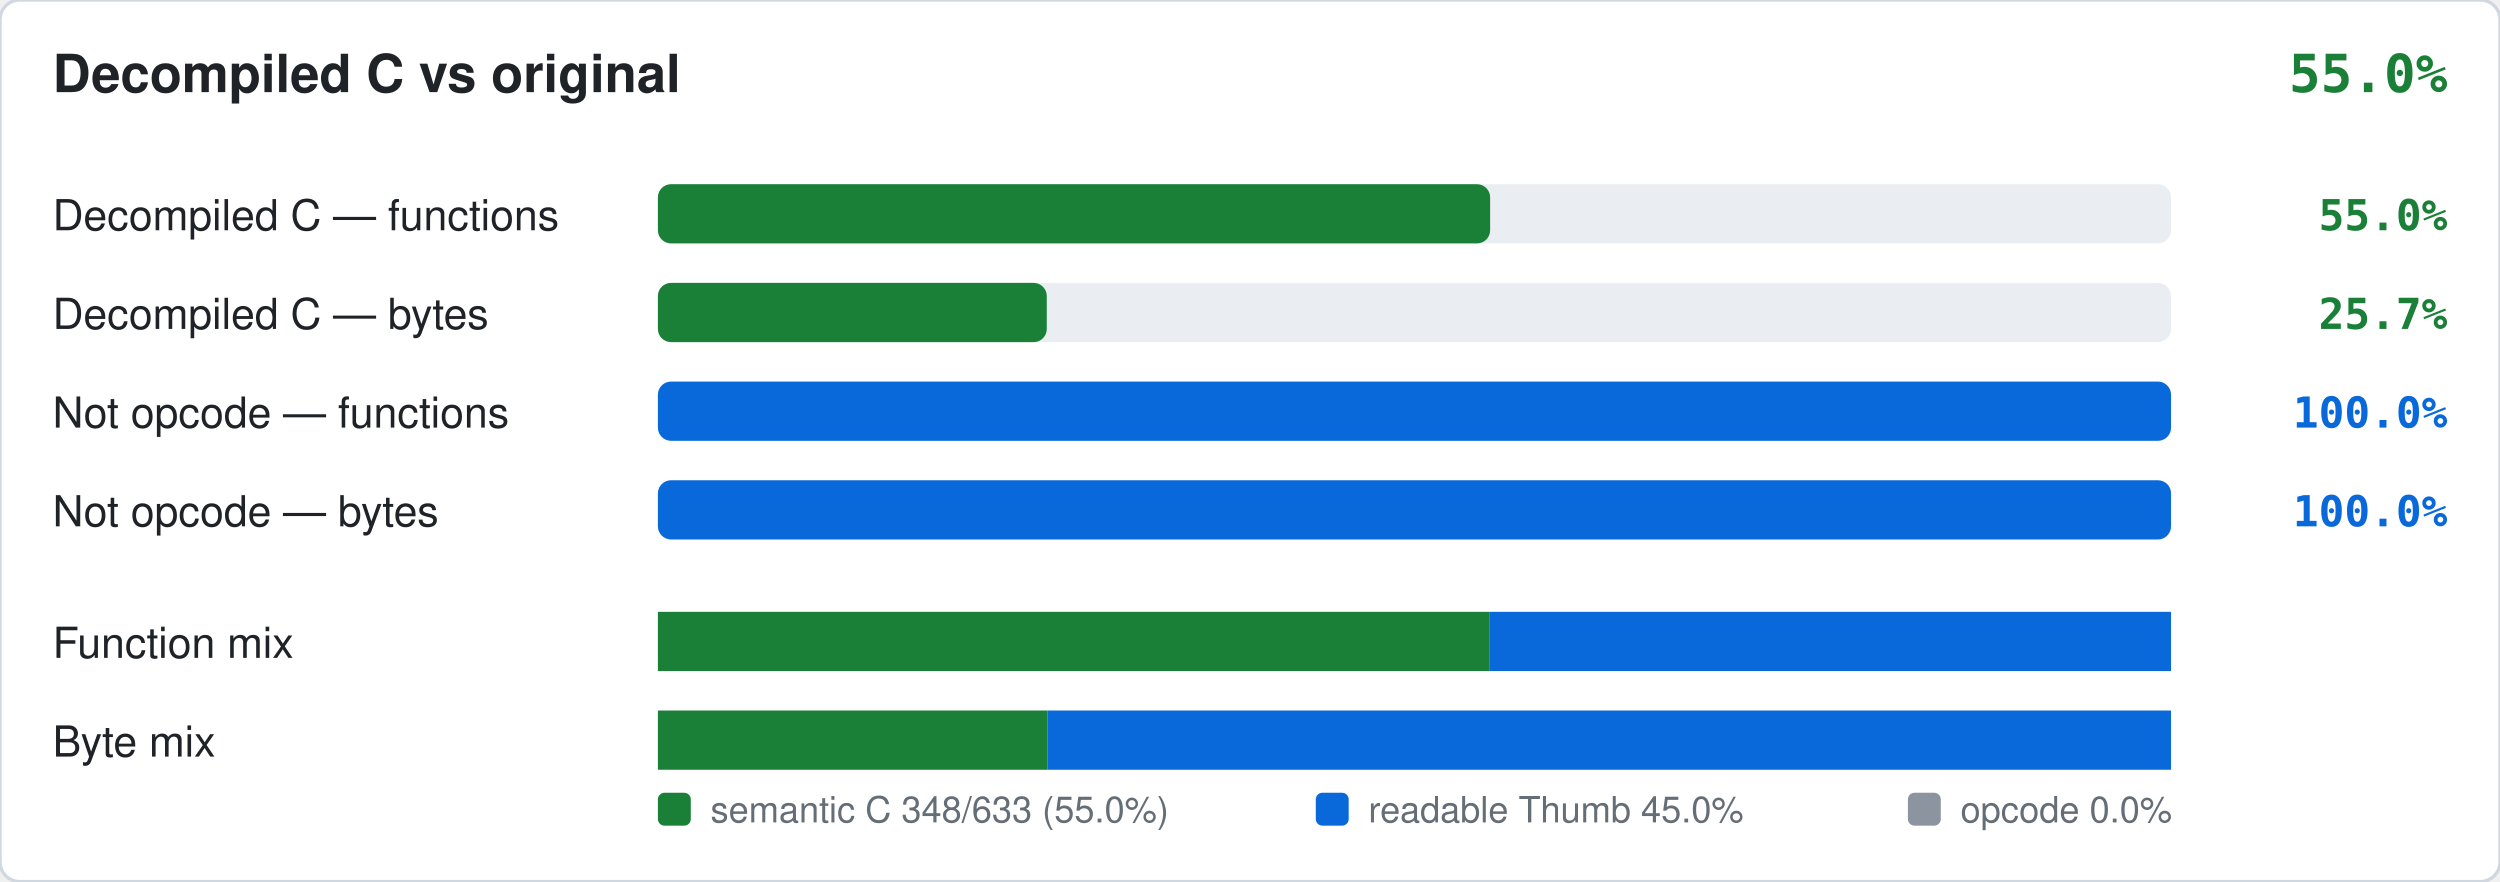
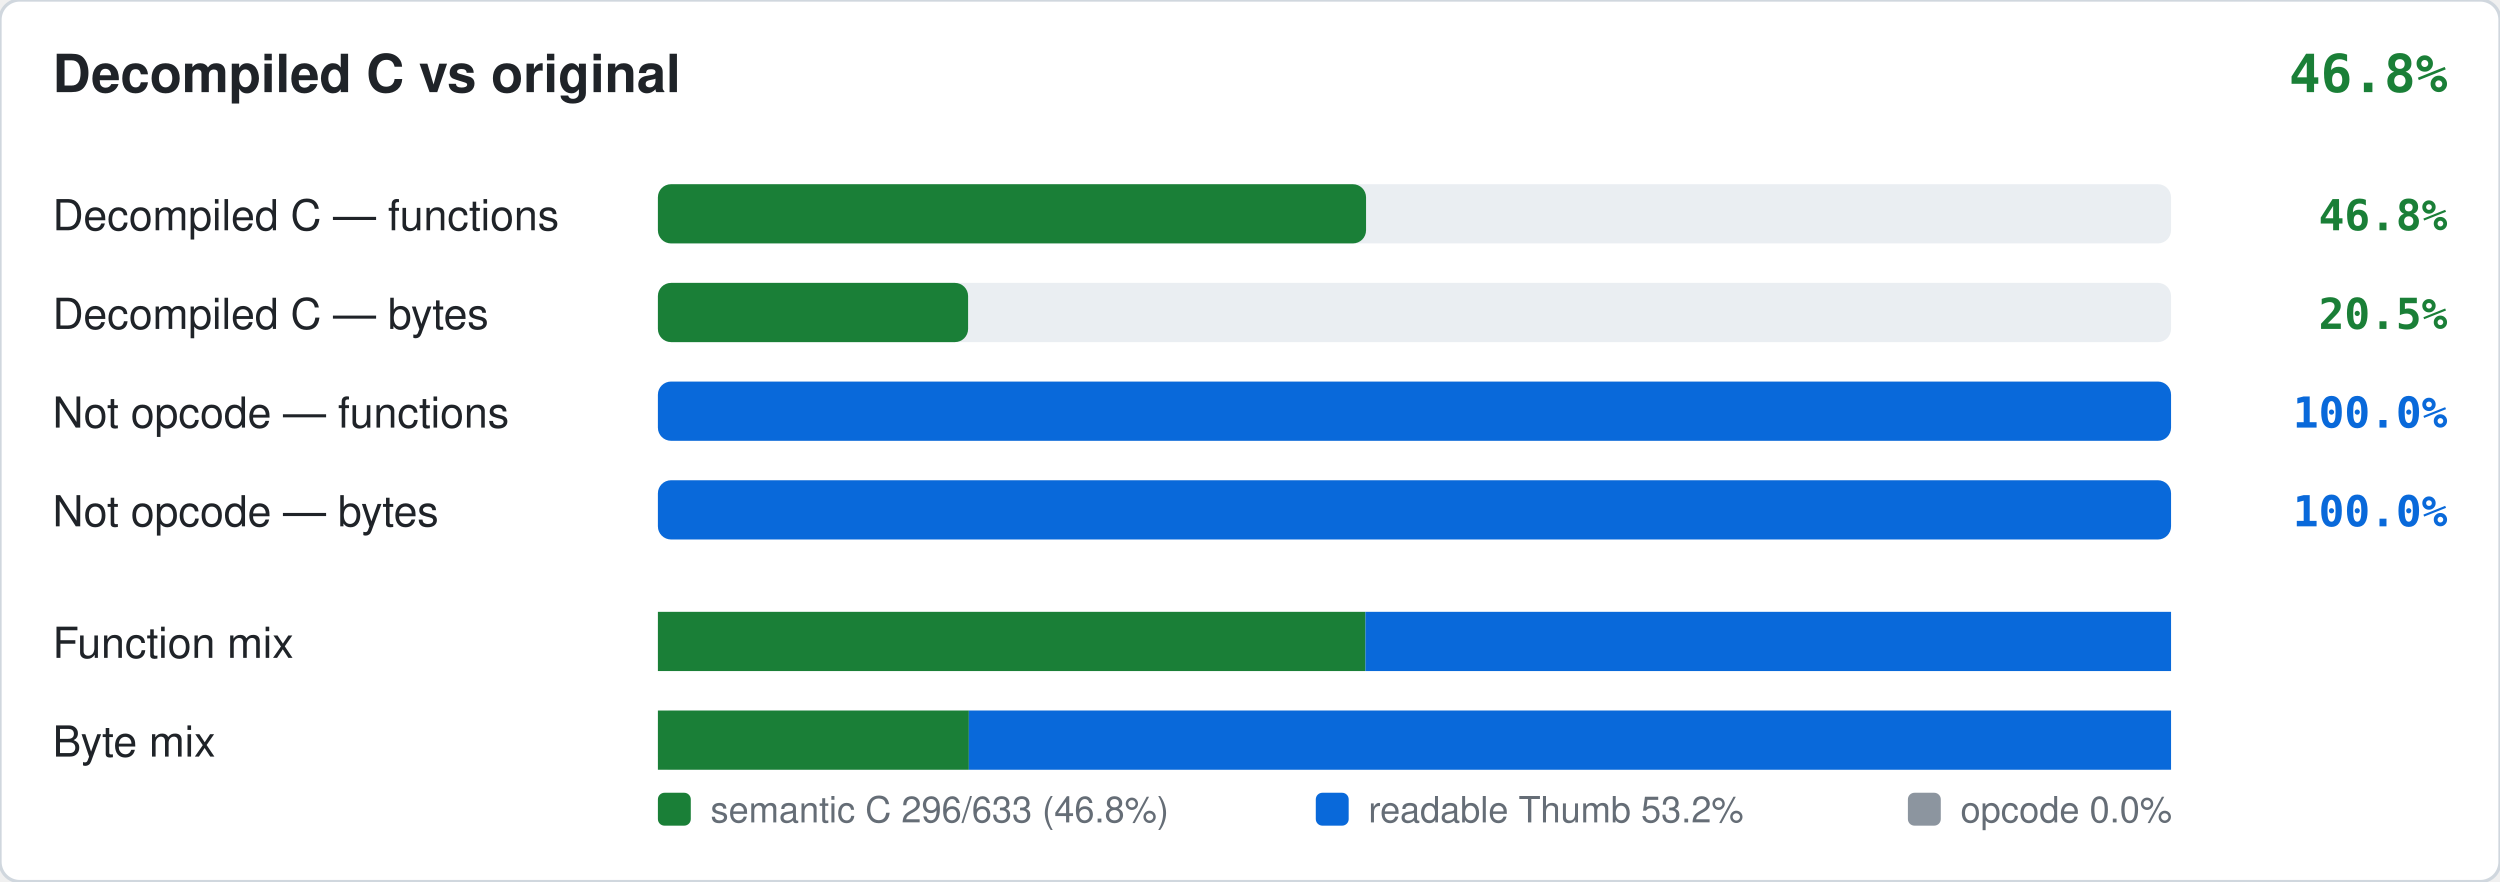
- <svg xmlns="http://www.w3.org/2000/svg" width="760" height="268" viewBox="0 0 760 268" role="img" aria-label="Decompiled C 55.0% functions, 25.7% bytes (348/633, 23,238/90,272)">
+ <svg xmlns="http://www.w3.org/2000/svg" width="760" height="268" viewBox="0 0 760 268" role="img" aria-label="Decompiled C 46.8% functions, 20.5% bytes (296/633, 18,550/90,272)">
  <rect width="760" height="268" rx="6" fill="#ffffff" stroke="#d0d7de" />
  <text x="16" y="28" font-family="-apple-system,BlinkMacSystemFont,Segoe UI,Helvetica,Arial,sans-serif" font-size="16" font-weight="600" fill="#1f2328">Decompiled C vs original</text>
-   <text x="744" y="28" text-anchor="end" font-family="ui-monospace,SFMono-Regular,Menlo,Consolas,monospace" font-size="16" font-weight="700" fill="#1a7f37">55.0%</text>
+   <text x="744" y="28" text-anchor="end" font-family="ui-monospace,SFMono-Regular,Menlo,Consolas,monospace" font-size="16" font-weight="700" fill="#1a7f37">46.8%</text>
  <text x="16" y="70" font-family="-apple-system,BlinkMacSystemFont,Segoe UI,Helvetica,Arial,sans-serif" font-size="13" fill="#1f2328">Decompiled C — functions</text>
  <rect x="200.00" y="56.00" width="460.00" height="18.00" rx="4" fill="#eaeef2" />
-   <rect x="200.00" y="56.00" width="253.00" height="18.00" rx="4" fill="#1a7f37" />
-   <text x="744" y="70" text-anchor="end" font-family="ui-monospace,SFMono-Regular,Menlo,Consolas,monospace" font-size="13" font-weight="700" fill="#1a7f37">55.0%</text>
+   <rect x="200.00" y="56.00" width="215.28" height="18.00" rx="4" fill="#1a7f37" />
+   <text x="744" y="70" text-anchor="end" font-family="ui-monospace,SFMono-Regular,Menlo,Consolas,monospace" font-size="13" font-weight="700" fill="#1a7f37">46.8%</text>
  <text x="16" y="100" font-family="-apple-system,BlinkMacSystemFont,Segoe UI,Helvetica,Arial,sans-serif" font-size="13" fill="#1f2328">Decompiled C — bytes</text>
  <rect x="200.00" y="86.00" width="460.00" height="18.00" rx="4" fill="#eaeef2" />
-   <rect x="200.00" y="86.00" width="118.22" height="18.00" rx="4" fill="#1a7f37" />
-   <text x="744" y="100" text-anchor="end" font-family="ui-monospace,SFMono-Regular,Menlo,Consolas,monospace" font-size="13" font-weight="700" fill="#1a7f37">25.7%</text>
+   <rect x="200.00" y="86.00" width="94.30" height="18.00" rx="4" fill="#1a7f37" />
+   <text x="744" y="100" text-anchor="end" font-family="ui-monospace,SFMono-Regular,Menlo,Consolas,monospace" font-size="13" font-weight="700" fill="#1a7f37">20.5%</text>
  <text x="16" y="130" font-family="-apple-system,BlinkMacSystemFont,Segoe UI,Helvetica,Arial,sans-serif" font-size="13" fill="#1f2328">Not opcode — functions</text>
  <rect x="200.00" y="116.00" width="460.00" height="18.00" rx="4" fill="#eaeef2" />
  <rect x="200.00" y="116.00" width="460.00" height="18.00" rx="4" fill="#0969da" />
  <text x="744" y="130" text-anchor="end" font-family="ui-monospace,SFMono-Regular,Menlo,Consolas,monospace" font-size="13" font-weight="700" fill="#0969da">100.0%</text>
  <text x="16" y="160" font-family="-apple-system,BlinkMacSystemFont,Segoe UI,Helvetica,Arial,sans-serif" font-size="13" fill="#1f2328">Not opcode — bytes</text>
  <rect x="200.00" y="146.00" width="460.00" height="18.00" rx="4" fill="#eaeef2" />
  <rect x="200.00" y="146.00" width="460.00" height="18.00" rx="4" fill="#0969da" />
  <text x="744" y="160" text-anchor="end" font-family="ui-monospace,SFMono-Regular,Menlo,Consolas,monospace" font-size="13" font-weight="700" fill="#0969da">100.0%</text>
  <text x="16" y="200" font-family="-apple-system,BlinkMacSystemFont,Segoe UI,Helvetica,Arial,sans-serif" font-size="13" fill="#1f2328">Function mix</text>
  <rect x="200.00" y="186.00" width="460.00" height="18.00" rx="4" fill="#eaeef2" />
-   <rect x="200.00" y="186.00" width="252.89" height="18.00" fill="#1a7f37" />
-   <rect x="452.89" y="186.00" width="207.11" height="18.00" fill="#0969da" />
+   <rect x="200.00" y="186.00" width="215.10" height="18.00" fill="#1a7f37" />
+   <rect x="415.10" y="186.00" width="244.90" height="18.00" fill="#0969da" />
  <text x="16" y="230" font-family="-apple-system,BlinkMacSystemFont,Segoe UI,Helvetica,Arial,sans-serif" font-size="13" fill="#1f2328">Byte mix</text>
  <rect x="200.00" y="216.00" width="460.00" height="18.00" rx="4" fill="#eaeef2" />
-   <rect x="200.00" y="216.00" width="118.41" height="18.00" fill="#1a7f37" />
-   <rect x="318.41" y="216.00" width="341.59" height="18.00" fill="#0969da" />
+   <rect x="200.00" y="216.00" width="94.53" height="18.00" fill="#1a7f37" />
+   <rect x="294.53" y="216.00" width="365.47" height="18.00" fill="#0969da" />
  <rect x="200" y="241" width="10" height="10" rx="2" fill="#1a7f37" />
-   <text x="216" y="250" font-family="-apple-system,BlinkMacSystemFont,Segoe UI,Helvetica,Arial,sans-serif" font-size="11" fill="#656d76">semantic C 348/633 (55.0%)</text>
+   <text x="216" y="250" font-family="-apple-system,BlinkMacSystemFont,Segoe UI,Helvetica,Arial,sans-serif" font-size="11" fill="#656d76">semantic C 296/633 (46.8%)</text>
  <rect x="400" y="241" width="10" height="10" rx="2" fill="#0969da" />
-   <text x="416" y="250" font-family="-apple-system,BlinkMacSystemFont,Segoe UI,Helvetica,Arial,sans-serif" font-size="11" fill="#656d76">readable Thumb 45.0%</text>
+   <text x="416" y="250" font-family="-apple-system,BlinkMacSystemFont,Segoe UI,Helvetica,Arial,sans-serif" font-size="11" fill="#656d76">readable Thumb 53.2%</text>
  <rect x="580" y="241" width="10" height="10" rx="2" fill="#8c959f" />
  <text x="596" y="250" font-family="-apple-system,BlinkMacSystemFont,Segoe UI,Helvetica,Arial,sans-serif" font-size="11" fill="#656d76">opcode 0.0%</text>
</svg>
